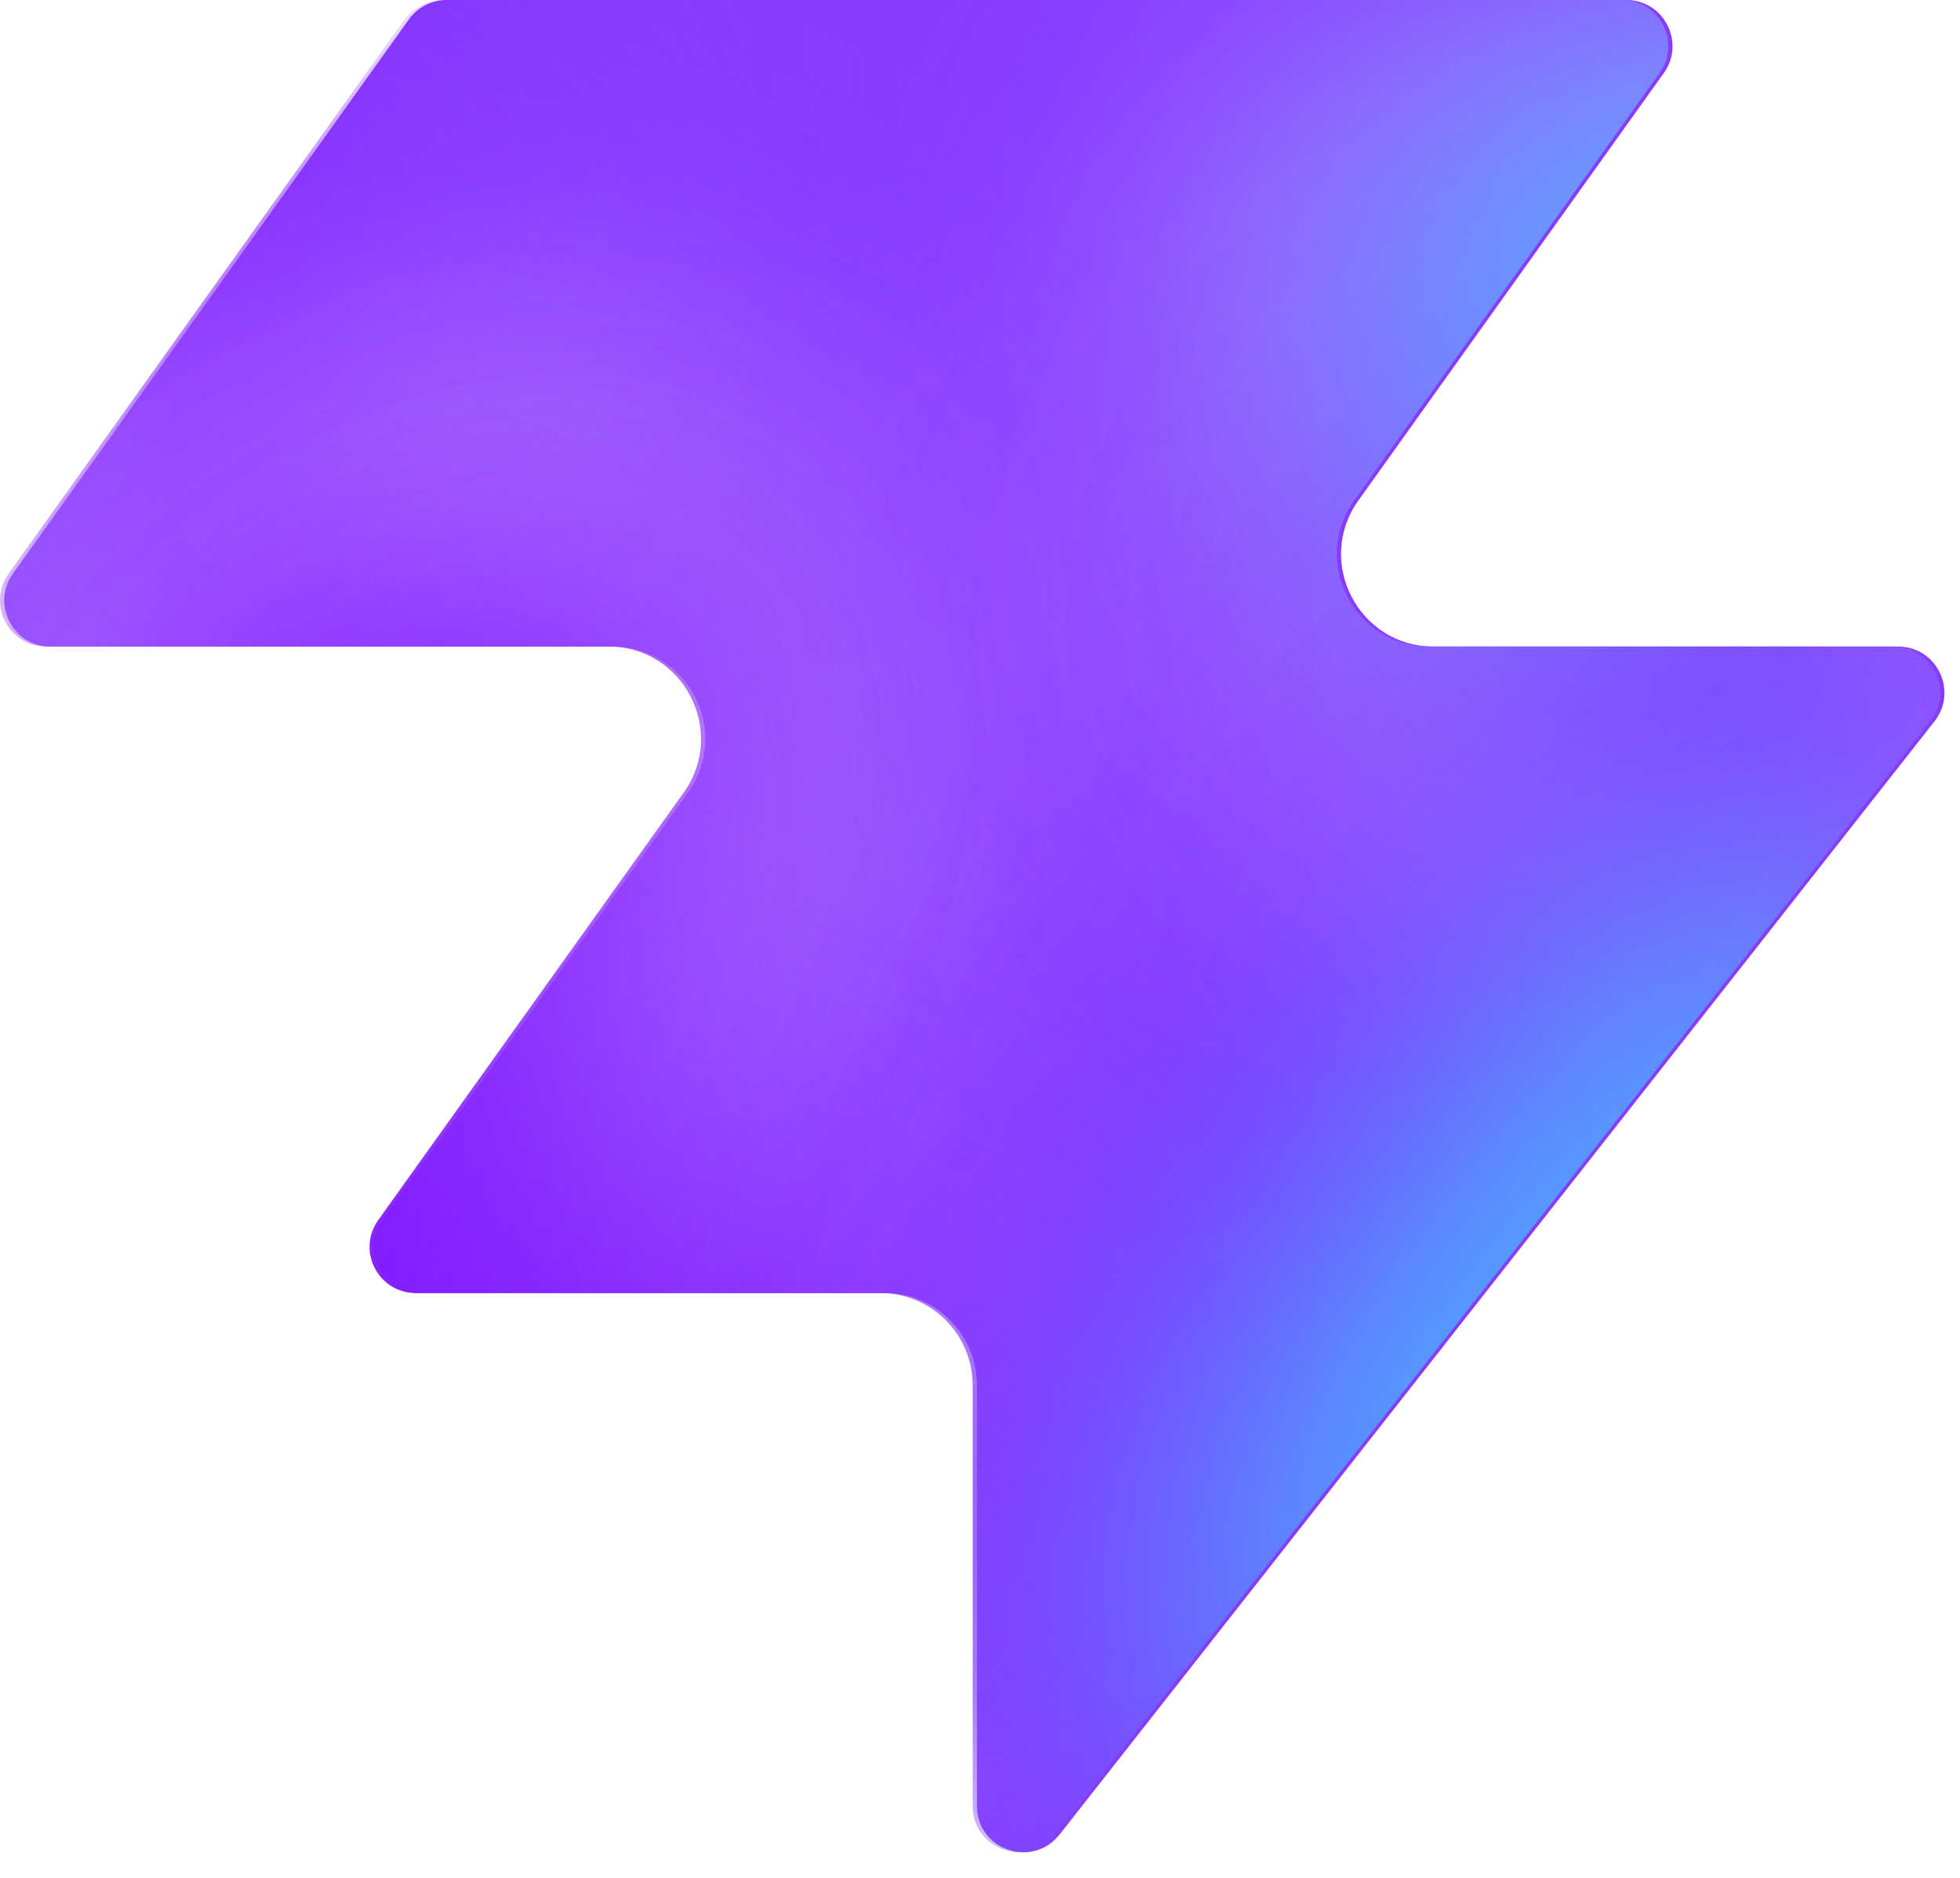
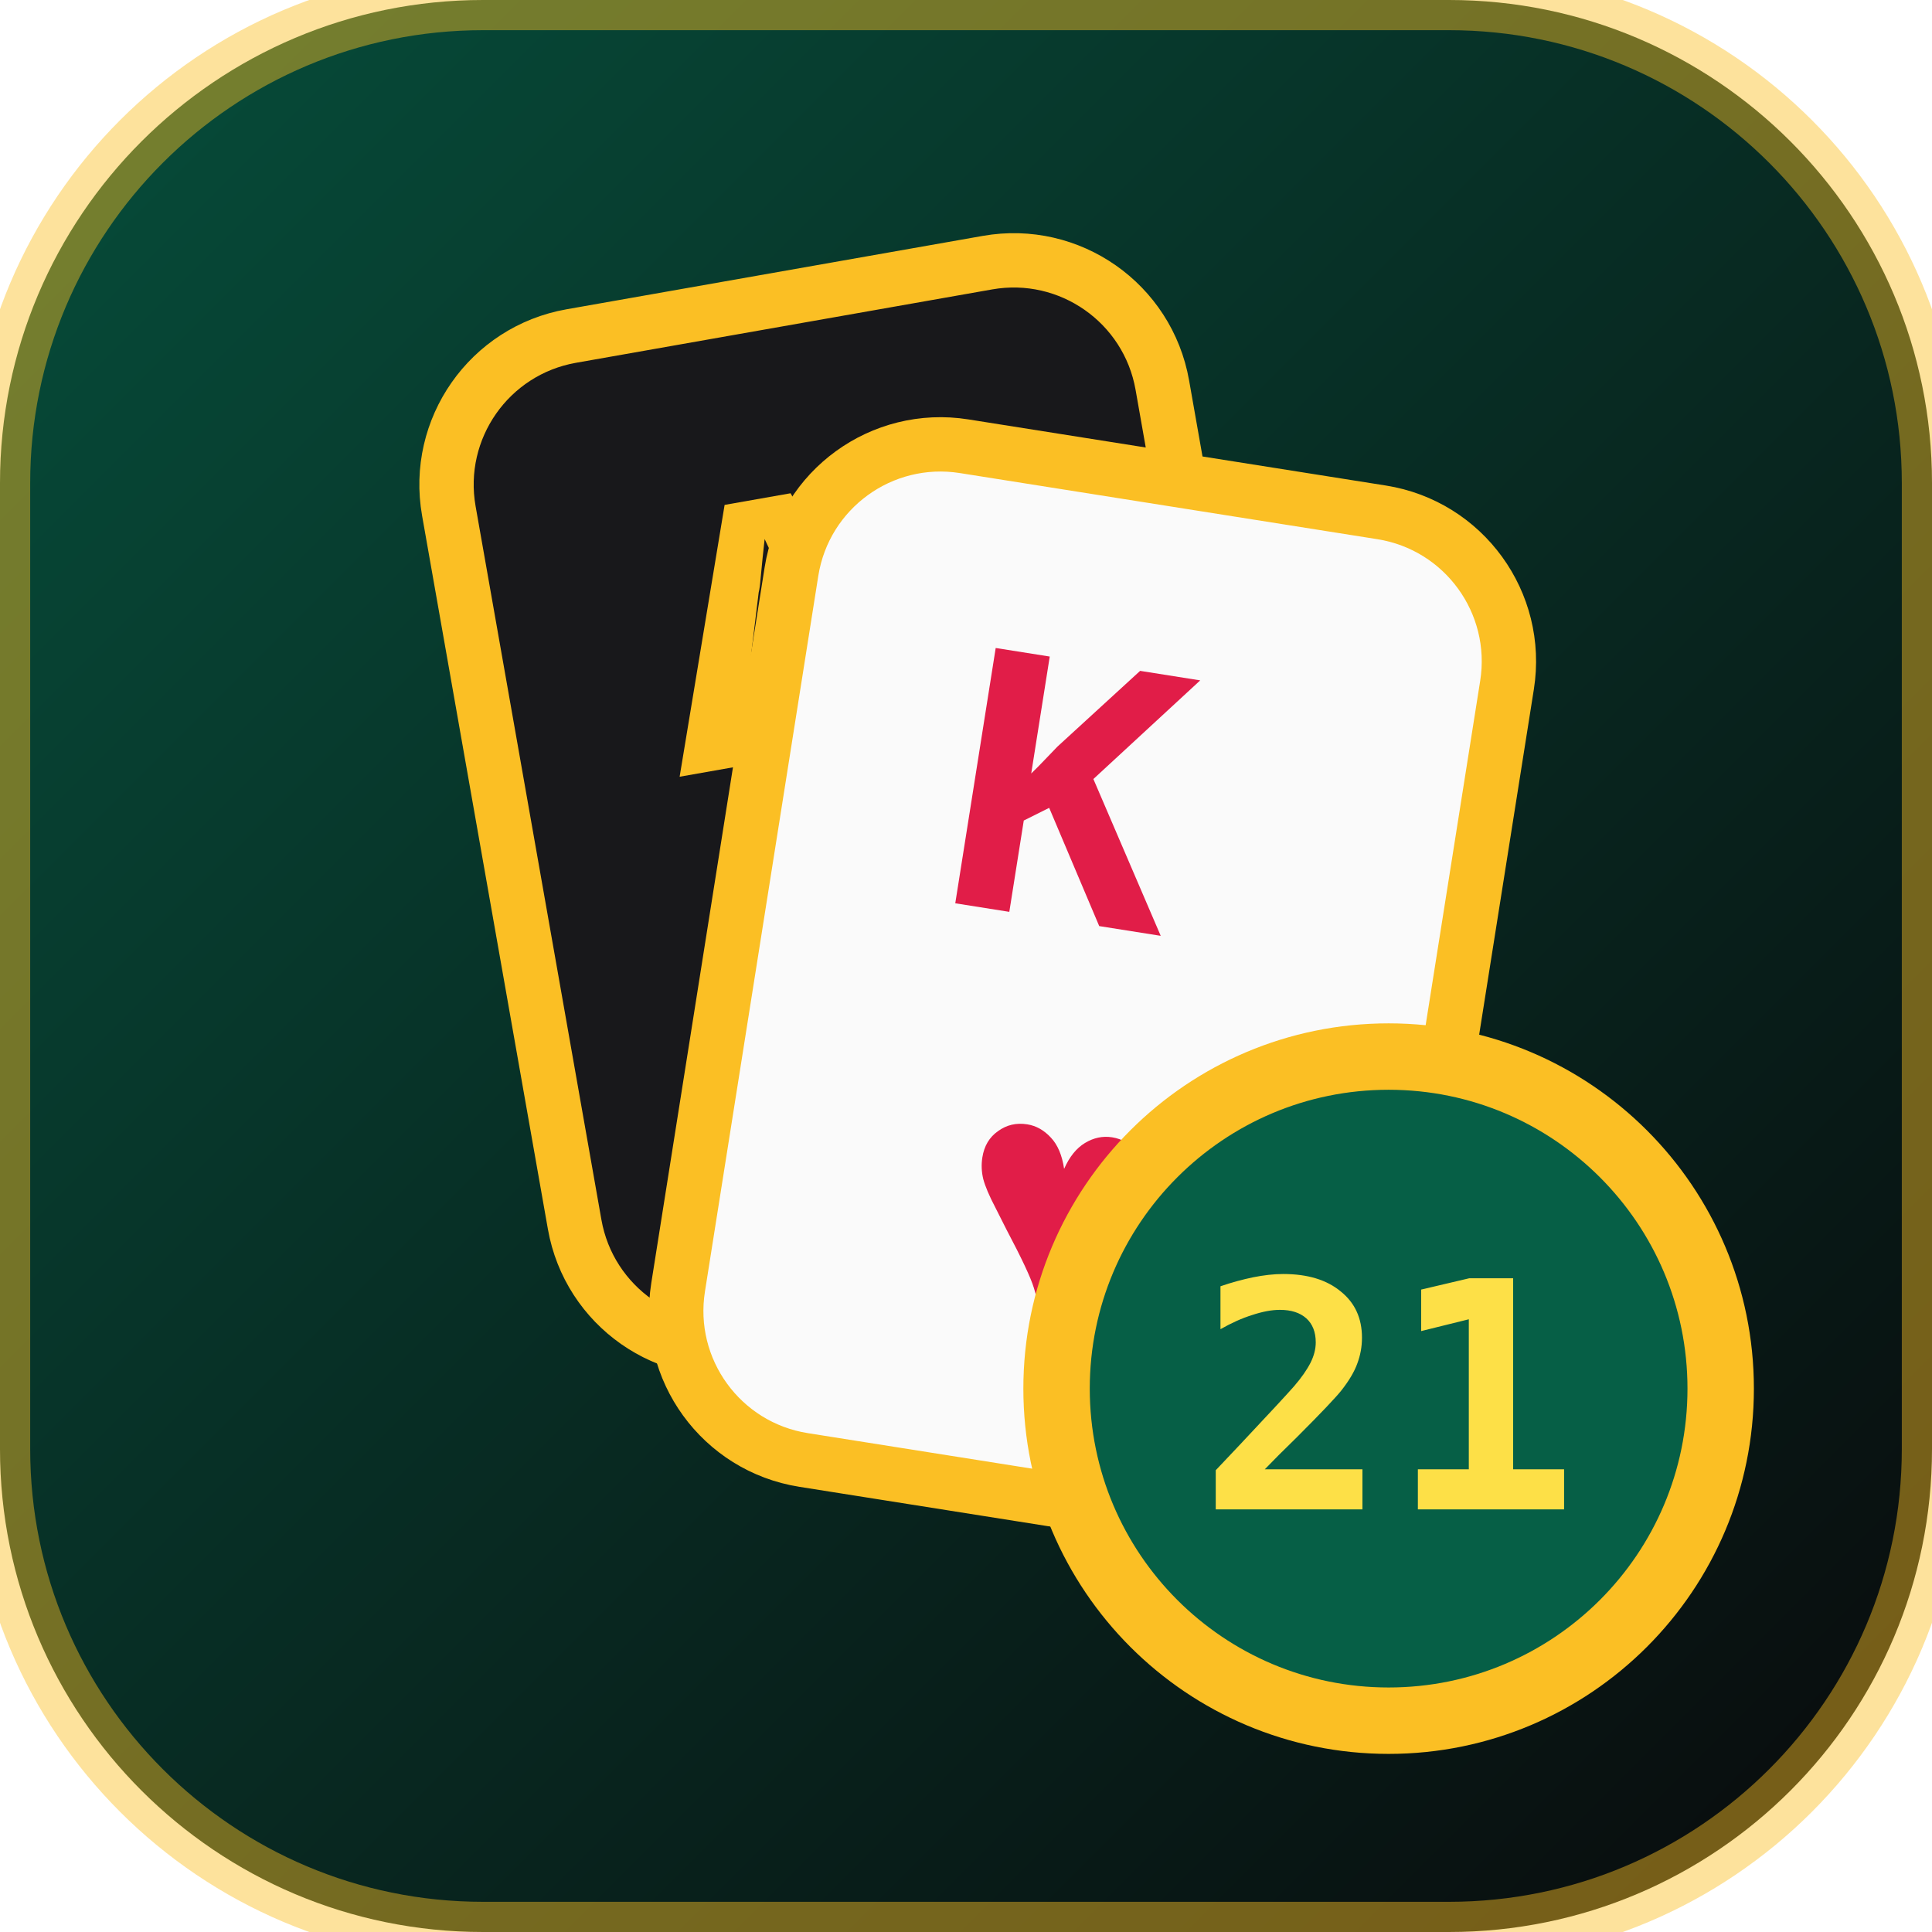
- <svg xmlns="http://www.w3.org/2000/svg" width="48" height="46" fill="none" viewBox="0 0 48 46">
-   <path fill="#863bff" d="M25.946 44.938c-.664.845-2.021.375-2.021-.698V33.937a2.26 2.26 0 0 0-2.262-2.262H10.287c-.92 0-1.456-1.04-.92-1.788l7.48-10.471c1.07-1.497 0-3.578-1.842-3.578H1.237c-.92 0-1.456-1.04-.92-1.788L10.013.474c.214-.297.556-.474.92-.474h28.894c.92 0 1.456 1.04.92 1.788l-7.48 10.471c-1.07 1.498 0 3.579 1.842 3.579h11.377c.943 0 1.473 1.088.89 1.83L25.947 44.94z" style="fill:#863bff;fill:color(display-p3 .525 .23 1);fill-opacity:1" />
-   <mask id="a" width="48" height="46" x="0" y="0" maskUnits="userSpaceOnUse" style="mask-type:alpha">
-     <path fill="#000" d="M25.842 44.938c-.664.844-2.021.375-2.021-.698V33.937a2.26 2.26 0 0 0-2.262-2.262H10.183c-.92 0-1.456-1.04-.92-1.788l7.48-10.471c1.07-1.498 0-3.579-1.842-3.579H1.133c-.92 0-1.456-1.04-.92-1.787L9.91.473c.214-.297.556-.474.92-.474h28.894c.92 0 1.456 1.04.92 1.788l-7.48 10.471c-1.07 1.498 0 3.578 1.842 3.578h11.377c.943 0 1.473 1.088.89 1.832L25.843 44.94z" style="fill:#000;fill-opacity:1" />
-   </mask>
-   <g mask="url(#a)">
-     <g filter="url(#b)">
-       <ellipse cx="5.508" cy="14.704" fill="#ede6ff" rx="5.508" ry="14.704" style="fill:#ede6ff;fill:color(display-p3 .927 .903 1);fill-opacity:1" transform="matrix(.00324 1 1 -.00324 -4.47 31.516)" />
-     </g>
-     <g filter="url(#c)">
-       <ellipse cx="10.399" cy="29.851" fill="#ede6ff" rx="10.399" ry="29.851" style="fill:#ede6ff;fill:color(display-p3 .927 .903 1);fill-opacity:1" transform="matrix(.00324 1 1 -.00324 -39.328 7.883)" />
-     </g>
-     <g filter="url(#d)">
-       <ellipse cx="5.508" cy="30.487" fill="#7e14ff" rx="5.508" ry="30.487" style="fill:#7e14ff;fill:color(display-p3 .492 .077 1);fill-opacity:1" transform="rotate(89.814 -25.913 -14.639)scale(1 -1)" />
-     </g>
-     <g filter="url(#e)">
-       <ellipse cx="5.508" cy="30.599" fill="#7e14ff" rx="5.508" ry="30.599" style="fill:#7e14ff;fill:color(display-p3 .492 .077 1);fill-opacity:1" transform="rotate(89.814 -32.644 -3.334)scale(1 -1)" />
-     </g>
-     <g filter="url(#f)">
-       <ellipse cx="5.508" cy="30.599" fill="#7e14ff" rx="5.508" ry="30.599" style="fill:#7e14ff;fill:color(display-p3 .492 .077 1);fill-opacity:1" transform="matrix(.00324 1 1 -.00324 -34.34 30.47)" />
-     </g>
-     <g filter="url(#g)">
-       <ellipse cx="14.072" cy="22.078" fill="#ede6ff" rx="14.072" ry="22.078" style="fill:#ede6ff;fill:color(display-p3 .927 .903 1);fill-opacity:1" transform="rotate(93.35 24.506 48.493)scale(-1 1)" />
-     </g>
-     <g filter="url(#h)">
-       <ellipse cx="3.47" cy="21.501" fill="#7e14ff" rx="3.47" ry="21.501" style="fill:#7e14ff;fill:color(display-p3 .492 .077 1);fill-opacity:1" transform="rotate(89.009 28.708 47.59)scale(-1 1)" />
-     </g>
-     <g filter="url(#i)">
-       <ellipse cx="3.47" cy="21.501" fill="#7e14ff" rx="3.47" ry="21.501" style="fill:#7e14ff;fill:color(display-p3 .492 .077 1);fill-opacity:1" transform="rotate(89.009 28.708 47.59)scale(-1 1)" />
-     </g>
-     <g filter="url(#j)">
-       <ellipse cx=".387" cy="8.972" fill="#7e14ff" rx="4.407" ry="29.108" style="fill:#7e14ff;fill:color(display-p3 .492 .077 1);fill-opacity:1" transform="rotate(39.51 .387 8.972)" />
-     </g>
-     <g filter="url(#k)">
-       <ellipse cx="47.523" cy="-6.092" fill="#7e14ff" rx="4.407" ry="29.108" style="fill:#7e14ff;fill:color(display-p3 .492 .077 1);fill-opacity:1" transform="rotate(37.892 47.523 -6.092)" />
-     </g>
-     <g filter="url(#l)">
-       <ellipse cx="41.412" cy="6.333" fill="#47bfff" rx="5.971" ry="9.665" style="fill:#47bfff;fill:color(display-p3 .28 .748 1);fill-opacity:1" transform="rotate(37.892 41.412 6.333)" />
-     </g>
-     <g filter="url(#m)">
-       <ellipse cx="-1.879" cy="38.332" fill="#7e14ff" rx="4.407" ry="29.108" style="fill:#7e14ff;fill:color(display-p3 .492 .077 1);fill-opacity:1" transform="rotate(37.892 -1.88 38.332)" />
-     </g>
-     <g filter="url(#n)">
-       <ellipse cx="-1.879" cy="38.332" fill="#7e14ff" rx="4.407" ry="29.108" style="fill:#7e14ff;fill:color(display-p3 .492 .077 1);fill-opacity:1" transform="rotate(37.892 -1.88 38.332)" />
-     </g>
-     <g filter="url(#o)">
-       <ellipse cx="35.651" cy="29.907" fill="#7e14ff" rx="4.407" ry="29.108" style="fill:#7e14ff;fill:color(display-p3 .492 .077 1);fill-opacity:1" transform="rotate(37.892 35.651 29.907)" />
-     </g>
-     <g filter="url(#p)">
-       <ellipse cx="38.418" cy="32.4" fill="#47bfff" rx="5.971" ry="15.297" style="fill:#47bfff;fill:color(display-p3 .28 .748 1);fill-opacity:1" transform="rotate(37.892 38.418 32.4)" />
-     </g>
+ <svg xmlns="http://www.w3.org/2000/svg" viewBox="0 0 64 64">
+   <defs>
+     <linearGradient id="bg" x1="0" y1="0" x2="1" y2="1">
+       <stop offset="0%" stop-color="#064e3b" />
+       <stop offset="100%" stop-color="#09090b" />
+     </linearGradient>
+     <linearGradient id="gold" x1="0" y1="0" x2="1" y2="1">
+       <stop offset="0%" stop-color="#fde047" />
+       <stop offset="100%" stop-color="#d97706" />
+     </linearGradient>
+   </defs>
+   <rect width="64" height="64" rx="16" fill="url(#bg)" stroke="#fbbf24" stroke-opacity="0.45" stroke-width="2" />
+   <g transform="translate(14 12) rotate(-10)">
+     <rect width="24" height="34" rx="5" fill="#18181b" stroke="#fbbf24" stroke-width="1.8" />
+     <text x="6" y="15" fill="#fbbf24" font-family="system-ui, sans-serif" font-size="12" font-weight="800">A</text>
+     <text x="12" y="28" text-anchor="middle" fill="#fbbf24" font-size="11">♠</text>
  </g>
-   <defs>
-     <filter id="b" width="60.045" height="41.654" x="-19.77" y="16.149" color-interpolation-filters="sRGB" filterUnits="userSpaceOnUse">
-       <feFlood flood-opacity="0" result="BackgroundImageFix" />
-       <feBlend in="SourceGraphic" in2="BackgroundImageFix" result="shape" />
-       <feGaussianBlur result="effect1_foregroundBlur_2002_17158" stdDeviation="7.659" />
-     </filter>
-     <filter id="c" width="90.34" height="51.437" x="-54.613" y="-7.533" color-interpolation-filters="sRGB" filterUnits="userSpaceOnUse">
-       <feFlood flood-opacity="0" result="BackgroundImageFix" />
-       <feBlend in="SourceGraphic" in2="BackgroundImageFix" result="shape" />
-       <feGaussianBlur result="effect1_foregroundBlur_2002_17158" stdDeviation="7.659" />
-     </filter>
-     <filter id="d" width="79.355" height="29.4" x="-49.64" y="2.03" color-interpolation-filters="sRGB" filterUnits="userSpaceOnUse">
-       <feFlood flood-opacity="0" result="BackgroundImageFix" />
-       <feBlend in="SourceGraphic" in2="BackgroundImageFix" result="shape" />
-       <feGaussianBlur result="effect1_foregroundBlur_2002_17158" stdDeviation="4.596" />
-     </filter>
-     <filter id="e" width="79.579" height="29.4" x="-45.045" y="20.029" color-interpolation-filters="sRGB" filterUnits="userSpaceOnUse">
-       <feFlood flood-opacity="0" result="BackgroundImageFix" />
-       <feBlend in="SourceGraphic" in2="BackgroundImageFix" result="shape" />
-       <feGaussianBlur result="effect1_foregroundBlur_2002_17158" stdDeviation="4.596" />
-     </filter>
-     <filter id="f" width="79.579" height="29.4" x="-43.513" y="21.178" color-interpolation-filters="sRGB" filterUnits="userSpaceOnUse">
-       <feFlood flood-opacity="0" result="BackgroundImageFix" />
-       <feBlend in="SourceGraphic" in2="BackgroundImageFix" result="shape" />
-       <feGaussianBlur result="effect1_foregroundBlur_2002_17158" stdDeviation="4.596" />
-     </filter>
-     <filter id="g" width="74.749" height="58.852" x="15.756" y="-17.901" color-interpolation-filters="sRGB" filterUnits="userSpaceOnUse">
-       <feFlood flood-opacity="0" result="BackgroundImageFix" />
-       <feBlend in="SourceGraphic" in2="BackgroundImageFix" result="shape" />
-       <feGaussianBlur result="effect1_foregroundBlur_2002_17158" stdDeviation="7.659" />
-     </filter>
-     <filter id="h" width="61.377" height="25.362" x="23.548" y="2.284" color-interpolation-filters="sRGB" filterUnits="userSpaceOnUse">
-       <feFlood flood-opacity="0" result="BackgroundImageFix" />
-       <feBlend in="SourceGraphic" in2="BackgroundImageFix" result="shape" />
-       <feGaussianBlur result="effect1_foregroundBlur_2002_17158" stdDeviation="4.596" />
-     </filter>
-     <filter id="i" width="61.377" height="25.362" x="23.548" y="2.284" color-interpolation-filters="sRGB" filterUnits="userSpaceOnUse">
-       <feFlood flood-opacity="0" result="BackgroundImageFix" />
-       <feBlend in="SourceGraphic" in2="BackgroundImageFix" result="shape" />
-       <feGaussianBlur result="effect1_foregroundBlur_2002_17158" stdDeviation="4.596" />
-     </filter>
-     <filter id="j" width="56.045" height="63.649" x="-27.636" y="-22.853" color-interpolation-filters="sRGB" filterUnits="userSpaceOnUse">
-       <feFlood flood-opacity="0" result="BackgroundImageFix" />
-       <feBlend in="SourceGraphic" in2="BackgroundImageFix" result="shape" />
-       <feGaussianBlur result="effect1_foregroundBlur_2002_17158" stdDeviation="4.596" />
-     </filter>
-     <filter id="k" width="54.814" height="64.646" x="20.116" y="-38.415" color-interpolation-filters="sRGB" filterUnits="userSpaceOnUse">
-       <feFlood flood-opacity="0" result="BackgroundImageFix" />
-       <feBlend in="SourceGraphic" in2="BackgroundImageFix" result="shape" />
-       <feGaussianBlur result="effect1_foregroundBlur_2002_17158" stdDeviation="4.596" />
-     </filter>
-     <filter id="l" width="33.541" height="35.313" x="24.641" y="-11.323" color-interpolation-filters="sRGB" filterUnits="userSpaceOnUse">
-       <feFlood flood-opacity="0" result="BackgroundImageFix" />
-       <feBlend in="SourceGraphic" in2="BackgroundImageFix" result="shape" />
-       <feGaussianBlur result="effect1_foregroundBlur_2002_17158" stdDeviation="4.596" />
-     </filter>
-     <filter id="m" width="54.814" height="64.646" x="-29.286" y="6.009" color-interpolation-filters="sRGB" filterUnits="userSpaceOnUse">
-       <feFlood flood-opacity="0" result="BackgroundImageFix" />
-       <feBlend in="SourceGraphic" in2="BackgroundImageFix" result="shape" />
-       <feGaussianBlur result="effect1_foregroundBlur_2002_17158" stdDeviation="4.596" />
-     </filter>
-     <filter id="n" width="54.814" height="64.646" x="-29.286" y="6.009" color-interpolation-filters="sRGB" filterUnits="userSpaceOnUse">
-       <feFlood flood-opacity="0" result="BackgroundImageFix" />
-       <feBlend in="SourceGraphic" in2="BackgroundImageFix" result="shape" />
-       <feGaussianBlur result="effect1_foregroundBlur_2002_17158" stdDeviation="4.596" />
-     </filter>
-     <filter id="o" width="54.814" height="64.646" x="8.244" y="-2.416" color-interpolation-filters="sRGB" filterUnits="userSpaceOnUse">
-       <feFlood flood-opacity="0" result="BackgroundImageFix" />
-       <feBlend in="SourceGraphic" in2="BackgroundImageFix" result="shape" />
-       <feGaussianBlur result="effect1_foregroundBlur_2002_17158" stdDeviation="4.596" />
-     </filter>
-     <filter id="p" width="39.409" height="43.623" x="18.713" y="10.588" color-interpolation-filters="sRGB" filterUnits="userSpaceOnUse">
-       <feFlood flood-opacity="0" result="BackgroundImageFix" />
-       <feBlend in="SourceGraphic" in2="BackgroundImageFix" result="shape" />
-       <feGaussianBlur result="effect1_foregroundBlur_2002_17158" stdDeviation="4.596" />
-     </filter>
-   </defs>
+   <g transform="translate(27 14) rotate(9)">
+     <rect width="24" height="34" rx="5" fill="#fafafa" stroke="#fbbf24" stroke-width="1.8" />
+     <text x="6" y="15" fill="#e11d48" font-family="system-ui, sans-serif" font-size="12" font-weight="800">K</text>
+     <text x="12" y="28" text-anchor="middle" fill="#e11d48" font-size="11">♥</text>
+   </g>
+   <circle cx="46" cy="46" r="11" fill="#065f46" stroke="#fbbf24" stroke-width="2.2" />
+   <text x="46" y="50" text-anchor="middle" fill="#fde047" font-family="ui-monospace, monospace" font-size="10.5" font-weight="800">21</text>
</svg>
